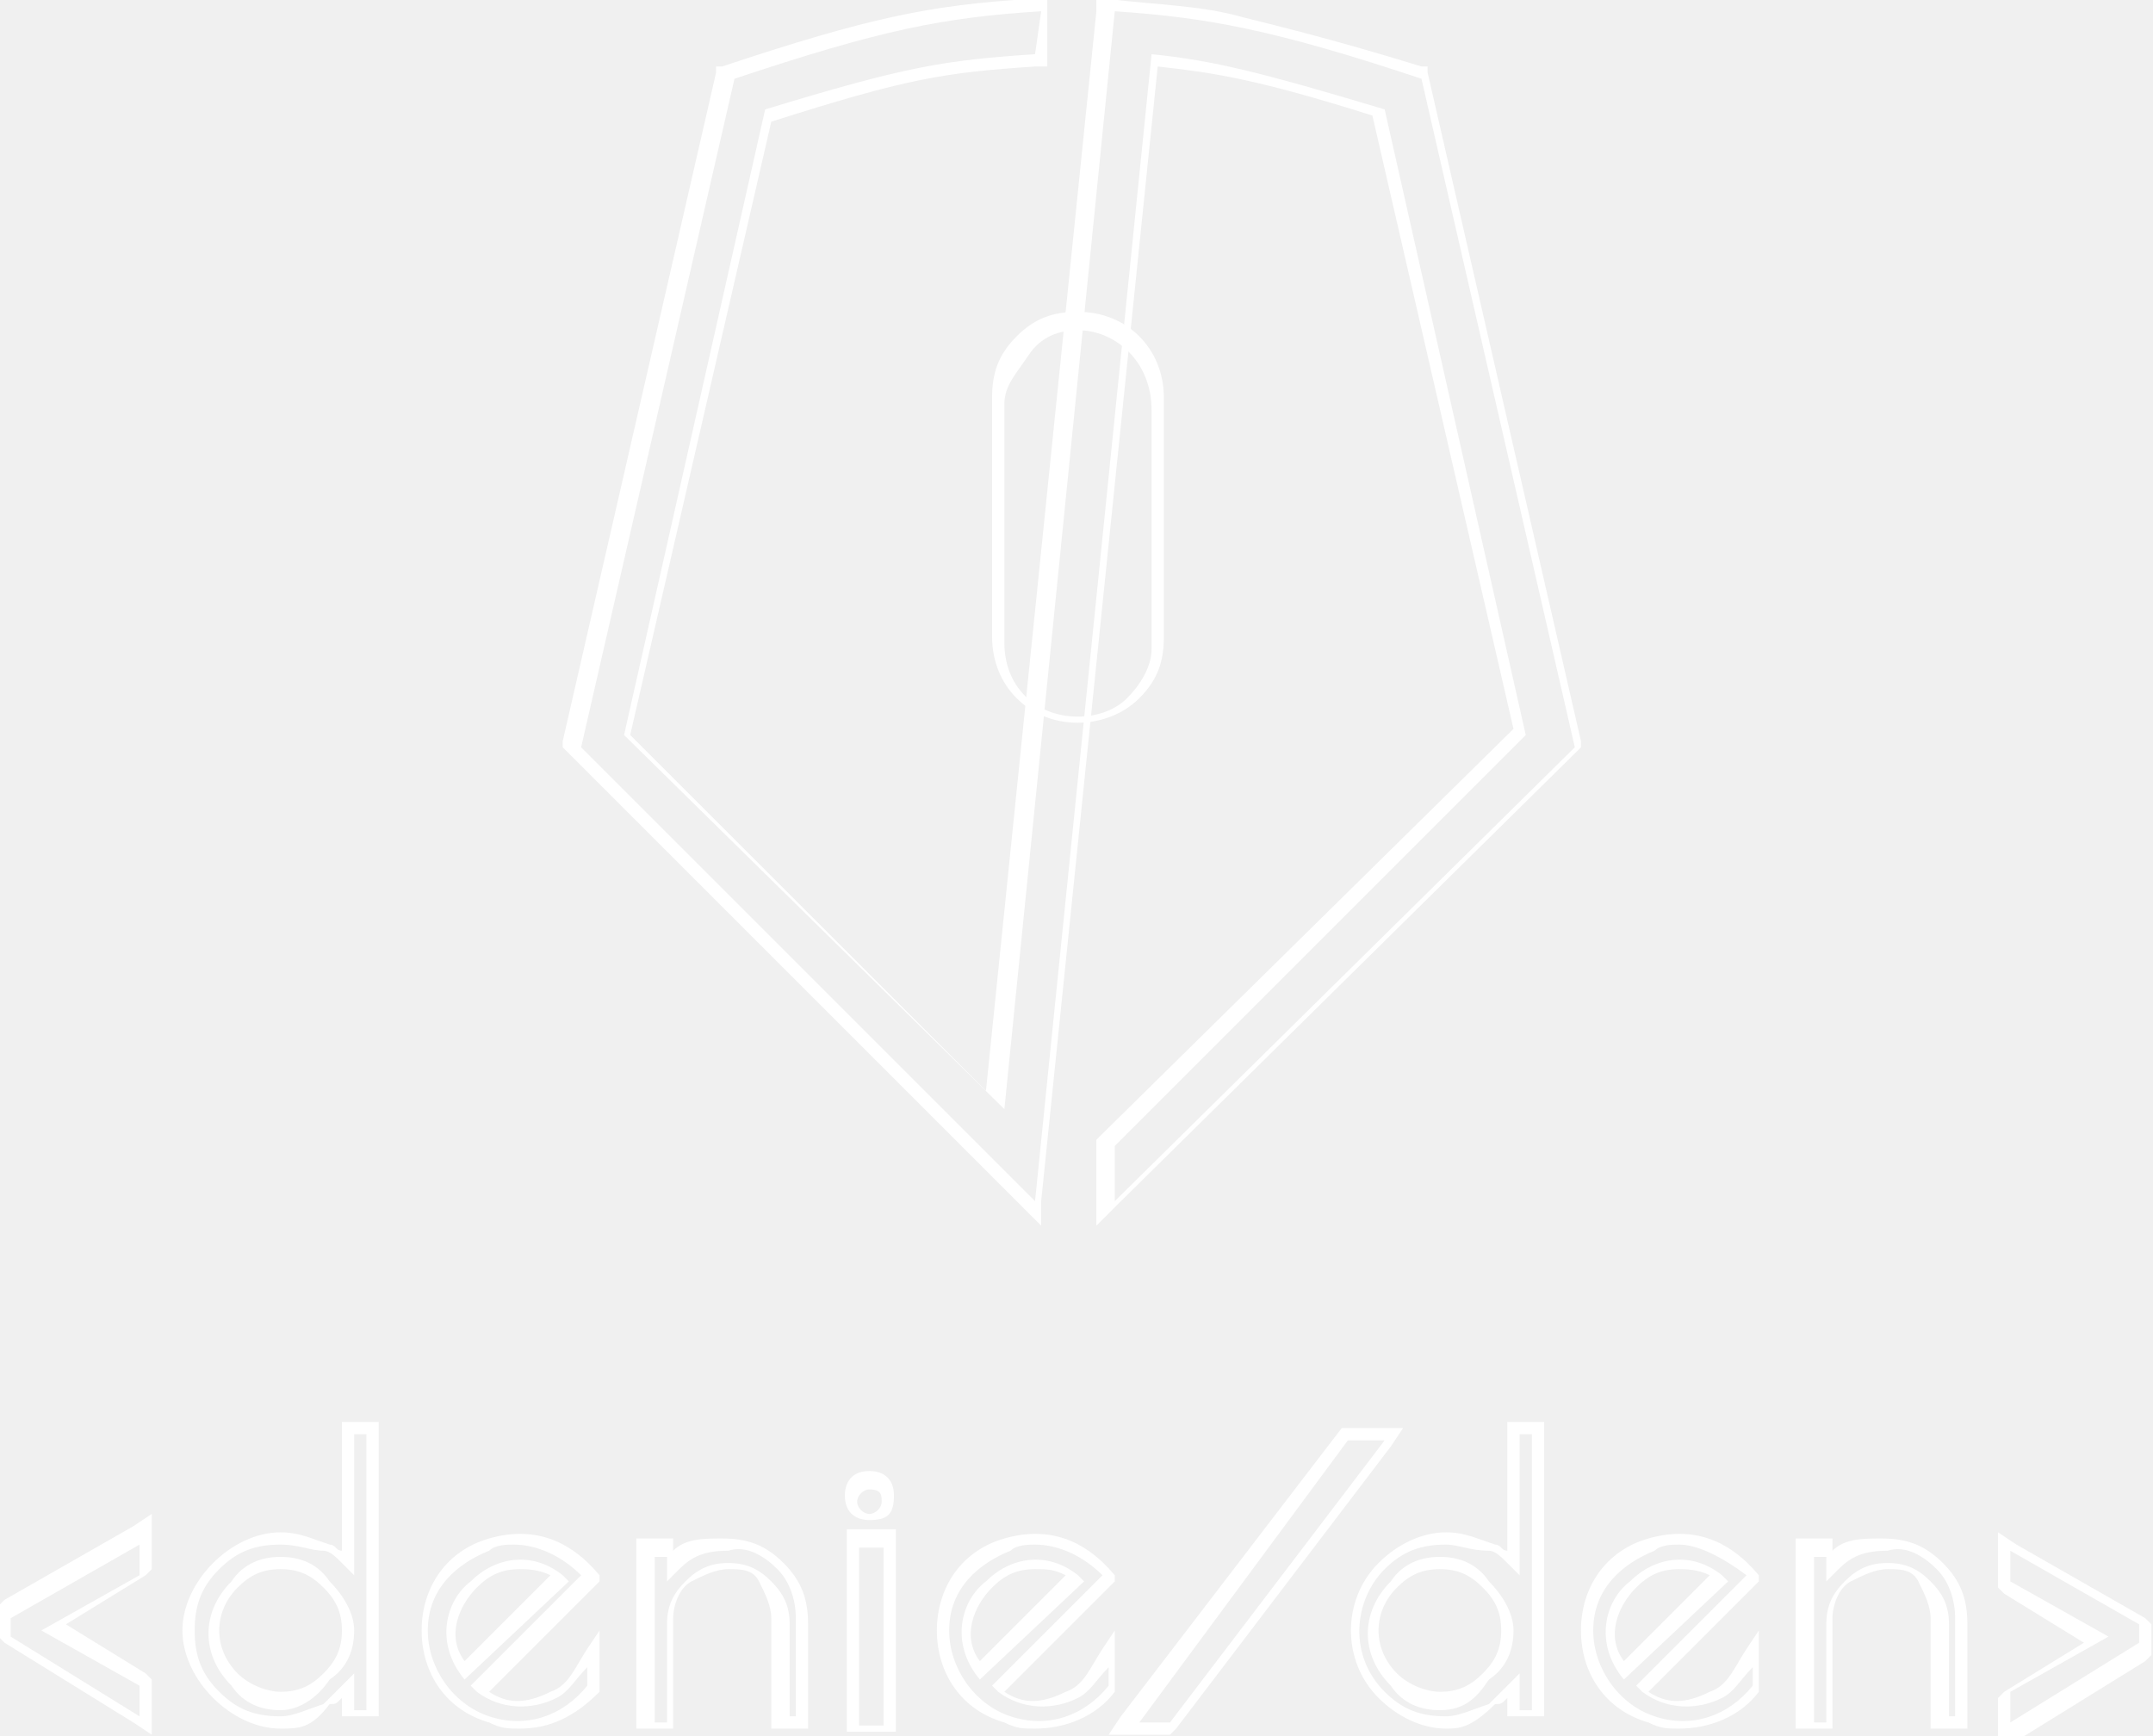
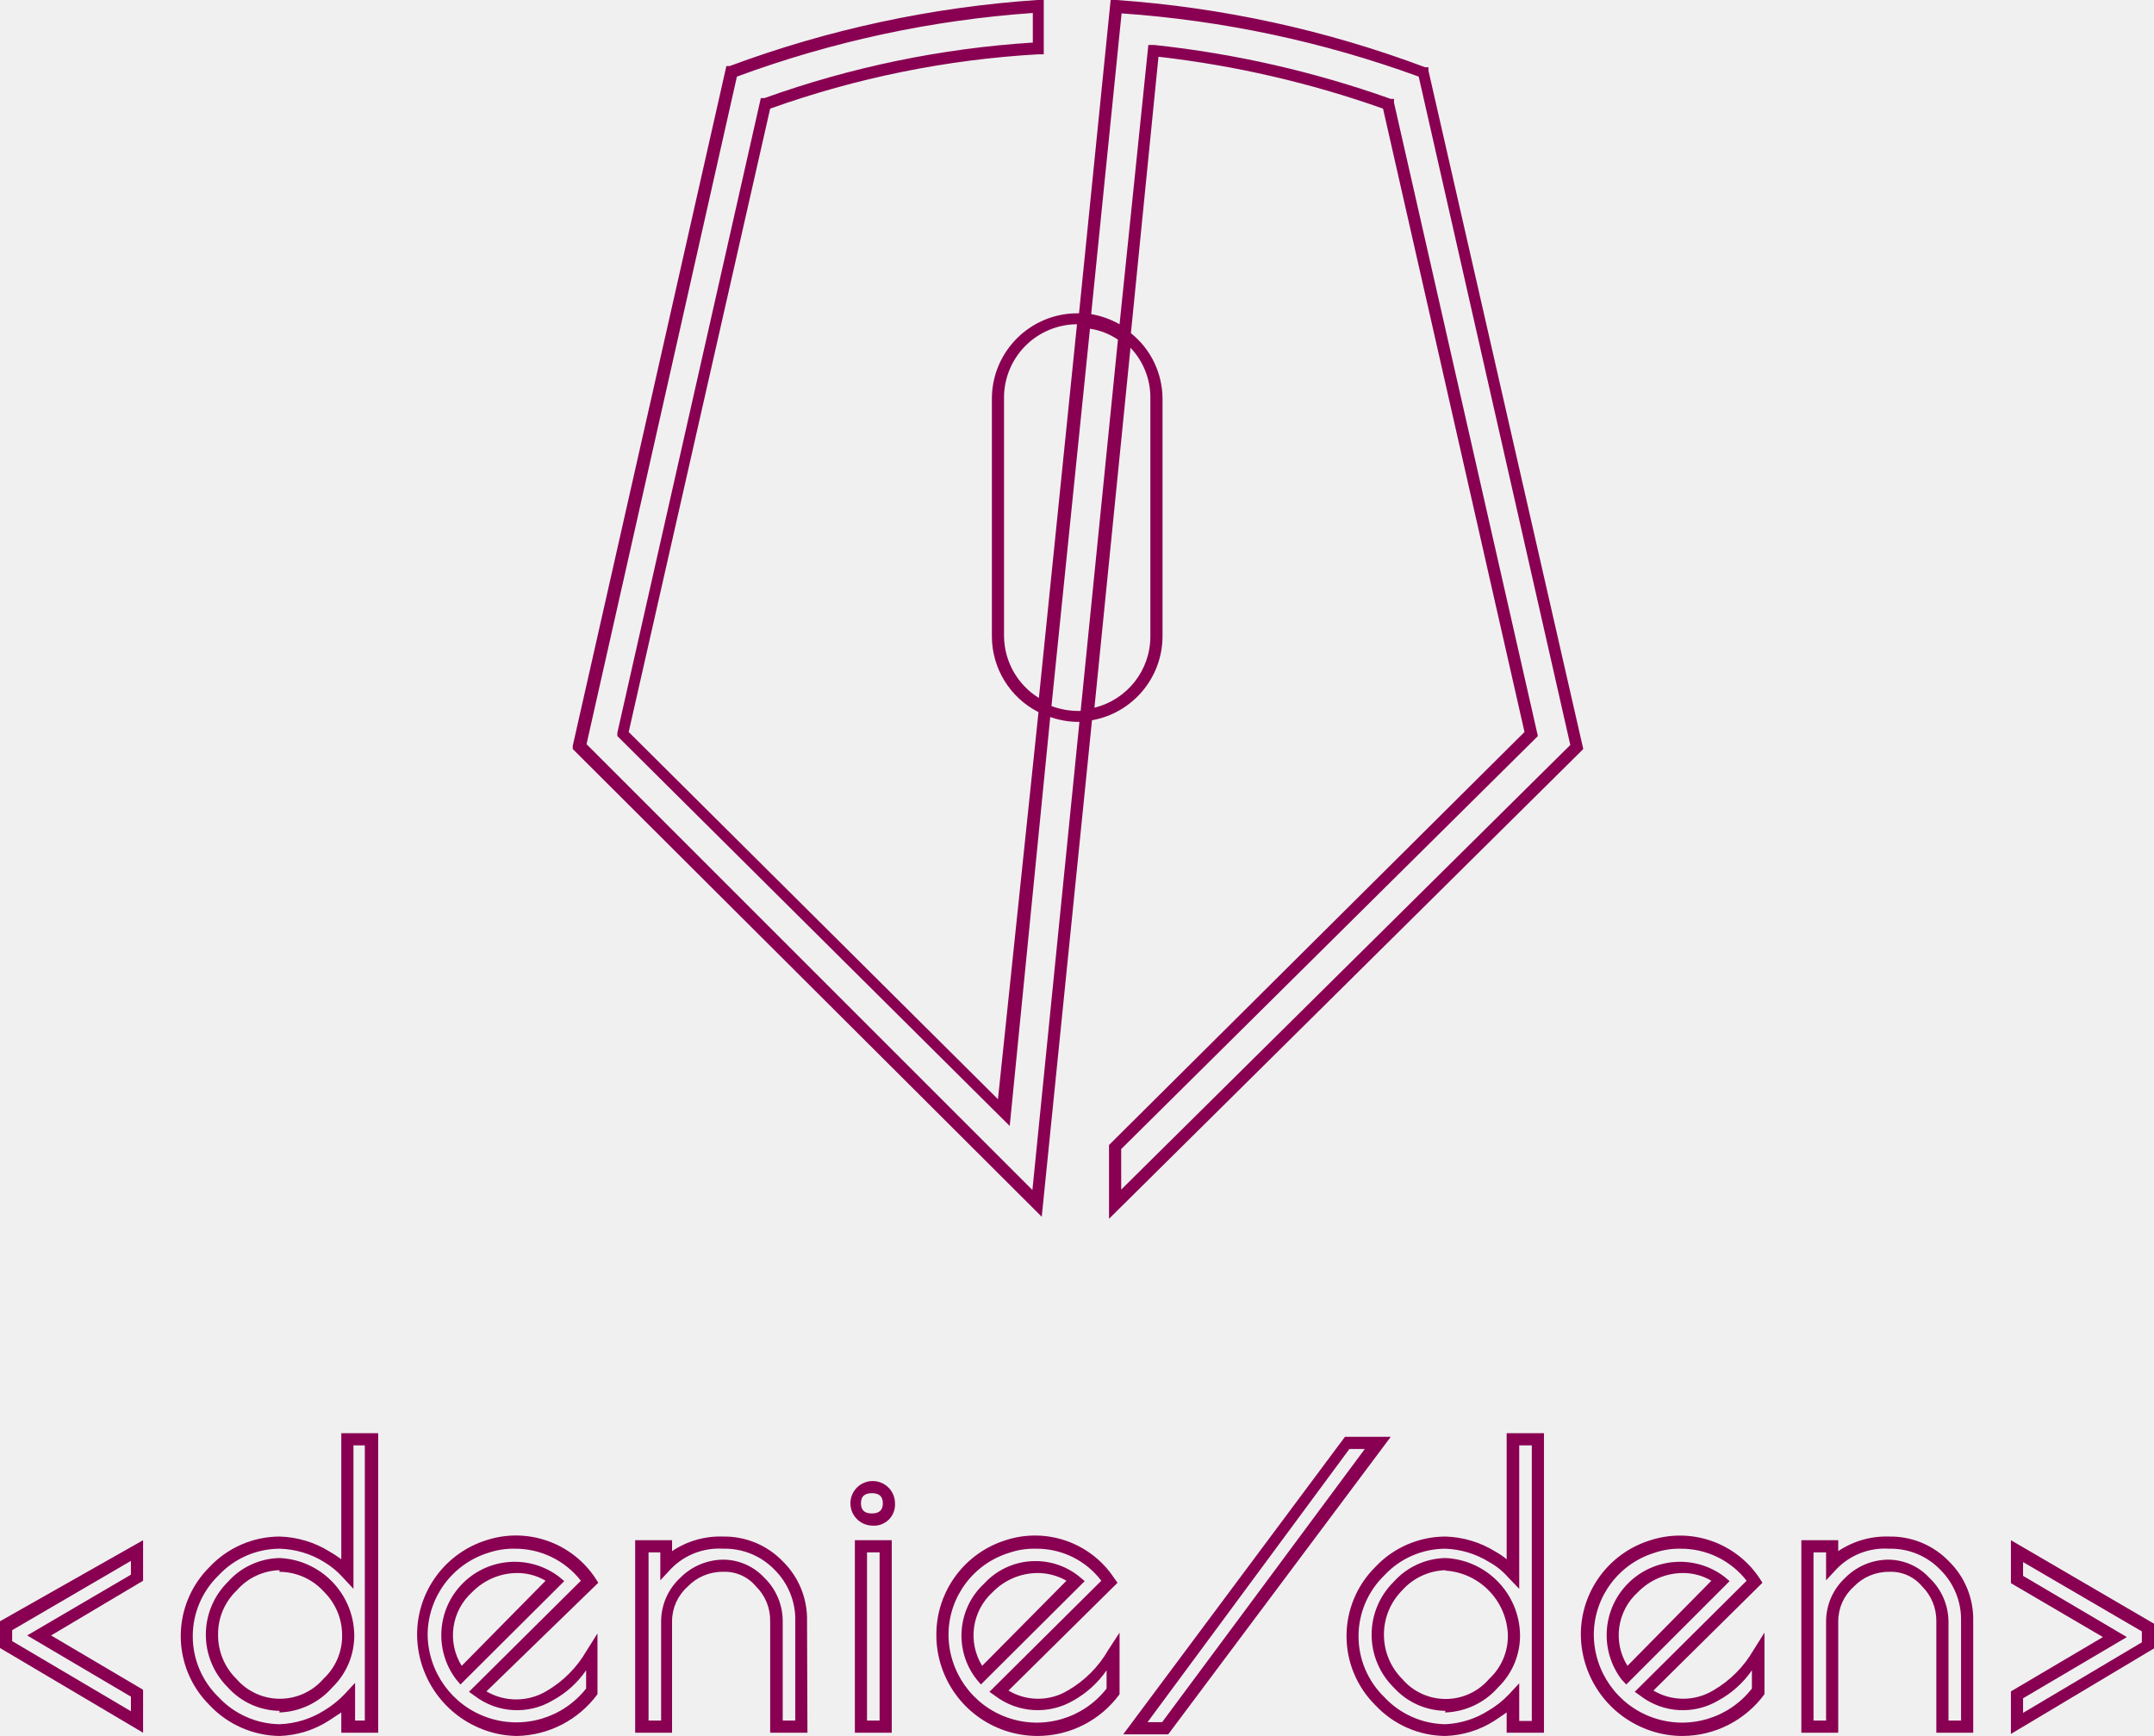
- <svg xmlns="http://www.w3.org/2000/svg" viewBox="0 0 35.1 28.3" xml:space="preserve">
-   <style type="text/css">
- 	.st0{fill:none;}
- 	.st1{fill:#FFFFFF;}
- </style>
-   <g id="Raggruppa_69" transform="translate(1101.374 -426.816)">
-     <path class="st0" d="M-1083.2,427c1.5,0.1,2.5,0.3,5,1.1l2.5,10.9l-7.5,7.4v-0.9l6.7-6.7l-2.3-10.2c-2-0.6-2.8-0.8-3.8-0.9   l-1.9,18.7l-7.4-7.4l2.5-10.9c2.4-0.8,3.3-1,5-1.1l0,0.7c-1.5,0.1-2.1,0.2-4.4,0.9l-2.3,10.2l6.2,6.1L-1083.2,427z" />
-     <path class="st1" d="M-1084.4,427c-1.6,0.1-2.6,0.3-5,1.1l-2.5,10.9l7.4,7.4l1.9-18.7c1,0.1,1.8,0.3,3.8,0.9l2.3,10.2l-6.7,6.7v0.9   l7.5-7.4l-2.5-10.9c-2.4-0.8-3.5-1-5-1.1l-1.8,17.9l-6.2-6.1l2.3-10.2c2.3-0.7,2.9-0.8,4.4-0.9L-1084.4,427 M-1084.3,426.8l0,0.2   l0,0.7l0,0.2l-0.2,0c-1.5,0.1-2.1,0.2-4.3,0.9l-2.3,10l5.8,5.8l1.8-17.6l0-0.2l0.2,0c0.8,0.1,1.5,0.1,2.2,0.3   c0.8,0.2,1.6,0.4,2.9,0.8l0.1,0l0,0.1l2.5,10.9l0,0.1l-0.1,0.1l-7.5,7.4l-0.3,0.3v-0.4v-0.9v-0.1l0.1-0.1l6.7-6.6l-2.3-10   c-1.9-0.6-2.6-0.7-3.5-0.8l-1.9,18.5l0,0.4l-0.3-0.3l-7.4-7.4l-0.1-0.1l0-0.1l2.5-10.9l0-0.1l0.1,0c2.4-0.8,3.4-1,5-1.1   L-1084.3,426.8z" />
-     <g id="Tracciato_278">
-       <path class="st1" d="M-1083.8,438.6C-1083.8,438.6-1083.8,438.6-1083.8,438.6c-0.8,0-1.4-0.6-1.4-1.4v-3.9c0-0.4,0.1-0.7,0.4-1    s0.6-0.4,1-0.4l0,0c0,0,0,0,0,0s0,0,0,0l0,0c0.8,0,1.4,0.6,1.4,1.4v3.9c0,0.4-0.1,0.7-0.4,1    C-1083.1,438.5-1083.5,438.6-1083.8,438.6z M-1083.8,432.2c-0.3,0-0.6,0.1-0.8,0.4s-0.4,0.5-0.4,0.8v3.9c0,0.7,0.5,1.2,1.2,1.2    c0,0,0,0,0,0c0.3,0,0.6-0.1,0.8-0.3c0.2-0.2,0.4-0.5,0.4-0.8v-3.9C-1082.6,432.7-1083.2,432.2-1083.8,432.2L-1083.8,432.2z" />
-     </g>
-     <path class="st0" d="M-1101.2,453.6l2.1,1.3v-0.5l-1.6-0.9l1.6-0.9V452l-2.1,1.2V453.6z" />
-     <path class="st1" d="M-1099.1,454.8v-0.5l-1.6-0.9l1.6-0.9V452l-2.1,1.2v0.3L-1099.1,454.8 M-1098.9,455.1l-0.3-0.2l-2.1-1.3   l-0.1-0.1v-0.1v-0.3v-0.1l0.1-0.1l2.1-1.2l0.3-0.2v0.3v0.5v0.1l-0.1,0.1l-1.3,0.8l1.3,0.8l0.1,0.1v0.1v0.5V455.1z" />
-     <path class="st0" d="M-1068.6,452.1v0.5l1.6,0.9l-1.6,0.9v0.5l2.1-1.3v-0.3L-1068.6,452.1z" />
-     <path class="st1" d="M-1068.6,452.1v0.5l1.6,0.9l-1.6,0.9v0.5l2.1-1.3v-0.3L-1068.6,452.1 M-1068.8,451.8l0.3,0.2l2.1,1.2l0.1,0.1   v0.1v0.3v0.1l-0.1,0.1l-2.1,1.3l-0.3,0.2v-0.3v-0.5v-0.1l0.1-0.1l1.3-0.8l-1.3-0.8l-0.1-0.1v-0.1v-0.5V451.8z" />
-     <g id="Tracciato_281">
-       <path class="st1" d="M-1096.8,455c-0.4,0-0.8-0.2-1.1-0.5l0,0c-0.3-0.3-0.5-0.7-0.5-1.1c0-0.4,0.2-0.8,0.5-1.1    c0.3-0.3,0.7-0.5,1.1-0.5c0.3,0,0.5,0.1,0.8,0.2c0.1,0,0.1,0.1,0.2,0.1v-2.1h0.6v4.8h-0.6v-0.3c-0.1,0.1-0.1,0.1-0.2,0.1    C-1096.3,455-1096.5,455-1096.8,455z M-1096.8,452c-0.4,0-0.7,0.1-1,0.4c-0.3,0.3-0.4,0.6-0.4,1c0,0.4,0.1,0.7,0.4,1l0,0    c0.3,0.3,0.6,0.4,1,0.4c0.2,0,0.4-0.1,0.7-0.2c0.1-0.1,0.2-0.2,0.3-0.3l0.2-0.2v0.6h0.2v-4.5h-0.2v2.3l-0.2-0.2    c-0.1-0.1-0.2-0.2-0.3-0.2C-1096.3,452.1-1096.5,452-1096.8,452z M-1096.8,454.7c-0.3,0-0.6-0.1-0.8-0.4c-0.5-0.5-0.5-1.2,0-1.7    c0.2-0.3,0.5-0.4,0.8-0.4c0.3,0,0.6,0.1,0.8,0.4c0.2,0.2,0.4,0.5,0.4,0.8c0,0.3-0.1,0.6-0.4,0.8    C-1096.2,454.5-1096.5,454.7-1096.8,454.7z M-1096.8,452.4c-0.3,0-0.5,0.1-0.7,0.3c-0.4,0.4-0.4,1,0,1.4l0,0    c0.2,0.2,0.5,0.3,0.7,0.3c0.3,0,0.5-0.1,0.7-0.3c0.2-0.2,0.3-0.4,0.3-0.7c0-0.3-0.1-0.5-0.3-0.7    C-1096.3,452.5-1096.5,452.4-1096.8,452.4z" />
-     </g>
-     <g id="Tracciato_282">
-       <path class="st1" d="M-1092.9,455c-0.2,0-0.3,0-0.5-0.1c-0.7-0.2-1.1-0.8-1.1-1.5c0-0.7,0.4-1.3,1.1-1.5c0.7-0.2,1.3,0,1.8,0.6    l0,0.1l-1.8,1.8c0.3,0.2,0.6,0.2,1,0c0,0,0,0,0,0c0.3-0.1,0.4-0.4,0.6-0.7l0.2-0.3l0,1l0,0C-1092,454.8-1092.4,455-1092.9,455z     M-1093,452c-0.1,0-0.3,0-0.4,0.1c-0.5,0.2-1,0.6-1,1.3c0,0.6,0.4,1.2,1,1.4c0.6,0.2,1.2,0,1.6-0.5l0-0.3    c-0.2,0.2-0.3,0.4-0.5,0.5c0,0,0,0,0,0c-0.4,0.2-0.9,0.2-1.3-0.1l-0.1-0.1l1.8-1.8C-1092.2,452.2-1092.6,452-1093,452z     M-1093.8,454.2L-1093.8,454.2c-0.5-0.6-0.3-1.3,0.1-1.6c0.4-0.4,1-0.5,1.5-0.1l0.1,0.1L-1093.8,454.2z M-1092.9,452.4    c-0.3,0-0.5,0.1-0.7,0.3c-0.3,0.3-0.5,0.8-0.2,1.2l1.4-1.4C-1092.6,452.4-1092.8,452.4-1092.9,452.4z" />
-     </g>
-     <g id="Tracciato_283">
-       <path class="st1" d="M-1084.5,455c-0.2,0-0.3,0-0.5-0.1c-0.7-0.2-1.1-0.8-1.1-1.5c0-0.7,0.4-1.3,1.1-1.5c0.7-0.2,1.3,0,1.8,0.6    l0,0.1l-1.8,1.8c0.3,0.2,0.6,0.2,1,0c0,0,0,0,0,0c0.3-0.1,0.4-0.4,0.6-0.7l0.2-0.3l0,1l0,0C-1083.5,454.8-1084,455-1084.5,455z     M-1084.5,452c-0.1,0-0.3,0-0.4,0.1c-0.5,0.2-1,0.6-1,1.3c0,0.6,0.4,1.2,1,1.4c0.6,0.2,1.2,0,1.6-0.5l0-0.3    c-0.2,0.2-0.3,0.4-0.5,0.5c-0.4,0.2-0.9,0.2-1.3-0.1l-0.1-0.1l1.8-1.8C-1083.7,452.2-1084.1,452-1084.5,452z M-1085.4,454.2    L-1085.4,454.2c-0.5-0.6-0.3-1.3,0.1-1.6c0.4-0.4,1-0.5,1.5-0.1l0.1,0.1L-1085.4,454.2z M-1084.5,452.4c-0.3,0-0.5,0.1-0.7,0.3    c-0.3,0.3-0.5,0.8-0.2,1.2l1.4-1.4C-1084.2,452.4-1084.3,452.4-1084.5,452.4z" />
-     </g>
-     <g id="Tracciato_284">
-       <path class="st1" d="M-1074,455c-0.2,0-0.3,0-0.5-0.1c-0.7-0.2-1.1-0.8-1.1-1.5c0-0.7,0.4-1.3,1.1-1.5c0.7-0.2,1.3,0,1.8,0.6    l0,0.1l-1.8,1.8c0.3,0.2,0.6,0.2,1,0c0,0,0,0,0,0c0.3-0.1,0.4-0.4,0.6-0.7l0.2-0.3l0,1l0,0C-1073,454.8-1073.5,455-1074,455z     M-1074,452c-0.1,0-0.3,0-0.4,0.1c-0.5,0.2-1,0.6-1,1.3c0,0.6,0.4,1.2,1,1.4c0.6,0.2,1.2,0,1.6-0.5l0-0.3    c-0.2,0.2-0.3,0.4-0.5,0.5c0,0,0,0,0,0c-0.4,0.2-0.9,0.2-1.3-0.1l-0.1-0.1l1.8-1.8C-1073.3,452.2-1073.7,452-1074,452z     M-1074.9,454.2L-1074.9,454.2c-0.5-0.6-0.3-1.3,0.1-1.6c0.4-0.4,1-0.5,1.5-0.1l0.1,0.1L-1074.9,454.2z M-1074,452.4    c-0.3,0-0.5,0.1-0.7,0.3c-0.3,0.3-0.5,0.8-0.2,1.2l1.4-1.4C-1073.7,452.4-1073.9,452.4-1074,452.4z" />
-     </g>
-     <g id="Tracciato_285">
-       <path class="st1" d="M-1088.2,455h-0.6v-1.8c0-0.2-0.1-0.4-0.2-0.6c-0.1-0.2-0.3-0.2-0.5-0.2c-0.2,0-0.4,0.1-0.6,0.2    c-0.2,0.1-0.3,0.4-0.3,0.6v1.8h-0.6v-3.1h0.6v0.2c0.2-0.2,0.5-0.2,0.8-0.2c0,0,0,0,0,0c0.4,0,0.7,0.1,1,0.4c0.3,0.3,0.4,0.6,0.4,1    V455z M-1088.6,454.8h0.2v-1.6c0-0.3-0.1-0.6-0.3-0.8c-0.2-0.2-0.5-0.4-0.8-0.3c0,0,0,0,0,0c-0.4,0-0.6,0.1-0.8,0.3l-0.2,0.2v-0.4    h-0.2v2.7h0.2v-1.6c0-0.3,0.1-0.5,0.3-0.7c0.2-0.2,0.4-0.3,0.7-0.3c0,0,0,0,0,0c0.3,0,0.5,0.1,0.7,0.3c0.2,0.2,0.3,0.4,0.3,0.7    V454.8z" />
-     </g>
-     <g id="Tracciato_286">
-       <path class="st1" d="M-1069.3,455h-0.6v-1.8c0-0.2-0.1-0.4-0.2-0.6c-0.1-0.2-0.3-0.2-0.5-0.2c0,0,0,0,0,0c-0.2,0-0.4,0.1-0.6,0.2    c-0.2,0.1-0.3,0.4-0.3,0.6v1.8h-0.6v-3.1h0.6v0.2c0.2-0.2,0.5-0.2,0.8-0.2c0,0,0,0,0,0c0.4,0,0.7,0.1,1,0.4c0.3,0.3,0.4,0.6,0.4,1    V455z M-1069.7,454.8h0.2v-1.6c0-0.3-0.1-0.6-0.3-0.8c-0.2-0.2-0.5-0.4-0.8-0.3c0,0,0,0,0,0c-0.4,0-0.6,0.1-0.8,0.3l-0.2,0.2v-0.4    h-0.2v2.7h0.2v-1.6c0-0.3,0.1-0.5,0.3-0.7c0.2-0.2,0.4-0.3,0.7-0.3c0,0,0,0,0,0c0.3,0,0.5,0.1,0.7,0.3c0.2,0.2,0.3,0.4,0.3,0.7    V454.8z" />
-     </g>
-     <g id="Tracciato_287">
-       <path class="st1" d="M-1087.2,451.6c-0.2,0-0.4-0.1-0.4-0.4c0-0.2,0.1-0.4,0.4-0.4c0.2,0,0.4,0.1,0.4,0.4    C-1086.8,451.5-1086.9,451.6-1087.2,451.6z M-1087.2,451.1c-0.1,0-0.2,0.1-0.2,0.2c0,0.1,0.1,0.2,0.2,0.2c0.1,0,0.2-0.1,0.2-0.2    C-1087,451.2-1087,451.1-1087.2,451.1z" />
-     </g>
-     <g id="Rettangolo_25" transform="translate(-866.069 849.25)">
-       <rect x="-221.3" y="-397.3" class="st0" width="0.4" height="2.9" />
-       <g>
-         <path class="st1" d="M-220.7-394.2h-0.8v-3.3h0.8V-394.2z M-221.3-394.3h0.4v-2.9h-0.4V-394.3z" />
-       </g>
-     </g>
-     <path class="st0" d="M-1079.4,450.3l-3.4,4.6h0.5l3.5-4.6H-1079.4z" />
-     <path class="st1" d="M-1079.4,450.3l-3.4,4.6h0.5l3.5-4.6H-1079.4 M-1079.5,450.1L-1079.5,450.1h0.6h0.4l-0.2,0.3l-3.5,4.6   l-0.1,0.1h-0.1h-0.5h-0.4l0.2-0.3L-1079.5,450.1L-1079.5,450.1z" />
-     <g id="Tracciato_289">
-       <path class="st1" d="M-1077.8,455c-0.4,0-0.8-0.2-1.1-0.5l0,0c-0.6-0.6-0.6-1.6,0-2.2c0.3-0.3,0.7-0.5,1.1-0.5    c0.3,0,0.5,0.1,0.8,0.2c0.1,0,0.1,0.1,0.2,0.1v-2.1h0.6v4.8h-0.6v-0.3c-0.1,0.1-0.1,0.1-0.2,0.1    C-1077.4,455-1077.6,455-1077.8,455z M-1077.8,452c-0.4,0-0.7,0.1-1,0.4c-0.5,0.5-0.6,1.4,0,2l0,0c0.3,0.3,0.6,0.4,1,0.4    c0.2,0,0.4-0.1,0.7-0.2c0.1-0.1,0.2-0.2,0.3-0.3l0.2-0.2v0.6h0.2v-4.5h-0.2v2.3l-0.2-0.2c-0.1-0.1-0.2-0.2-0.3-0.2    C-1077.4,452.1-1077.6,452-1077.8,452z M-1077.9,454.7c-0.3,0-0.6-0.1-0.8-0.4c-0.5-0.5-0.5-1.2,0-1.7c0.2-0.3,0.5-0.4,0.8-0.4    c0.3,0,0.6,0.1,0.8,0.4c0.2,0.2,0.4,0.5,0.4,0.8c0,0.3-0.1,0.6-0.4,0.8C-1077.3,454.5-1077.5,454.7-1077.9,454.7z M-1077.9,452.4    c-0.3,0-0.5,0.1-0.7,0.3c-0.4,0.4-0.4,1,0,1.4l0,0c0.2,0.2,0.5,0.3,0.7,0.3c0.3,0,0.5-0.1,0.7-0.3c0.2-0.2,0.3-0.4,0.3-0.7    c0-0.3-0.1-0.5-0.3-0.7C-1077.4,452.5-1077.6,452.4-1077.9,452.4z" />
-     </g>
-   </g>
+ <svg xmlns="http://www.w3.org/2000/svg" viewBox="0 0 53.14 42.83">
+   <defs>
+     <style>.purple{fill:#890052;}</style>
+   </defs>
+   <path class="purple" d="M35.24,1.74l0-.08-.08,0A27,27,0,0,0,27.54,0H27.4l-.78,7.73h-.05a2.11,2.11,0,0,0-2.1,2.11V15.7a2.1,2.1,0,0,0,1.15,1.87l-1,9.55-9.11-9.06L19,2.68a23.67,23.67,0,0,1,6.61-1.34h.14V0h-.16A27,27,0,0,0,18,1.63l-.08,0L14.13,18.4l0,.08L25.48,29.8l.22.22,1.24-12.25a2.11,2.11,0,0,0,1.74-2.07V9.84a2.08,2.08,0,0,0-.78-1.62l.68-6.82a25.14,25.14,0,0,1,5.54,1.28l3.49,15.38L27.41,28.2l-.05.05v1.82L39,18.54l.06-.06Zm-10.47,14V9.84A1.81,1.81,0,0,1,26.57,8h0l-.94,9.22A1.81,1.81,0,0,1,24.77,15.7Zm2.12-7.63a1.66,1.66,0,0,1,.69.27l-.92,9.16h-.09a1.9,1.9,0,0,1-.63-.12ZM25.47,29.36l-11-11L18.18,1.89A26.41,26.41,0,0,1,25.48.32v.73a24.15,24.15,0,0,0-6.62,1.37l-.09,0L15.23,18.08l0,.08,9.68,9.62,1-10.09a2.08,2.08,0,0,0,.66.12h.06ZM28.38,9.84V15.7A1.81,1.81,0,0,1,27,17.46l.89-8.88A1.78,1.78,0,0,1,28.38,9.84Zm-.72,19.51v-1L37.88,18.22l.06-.06L34.39,2.53l0-.09-.08,0a25.48,25.48,0,0,0-5.83-1.33h-.15L27.62,8a2.17,2.17,0,0,0-.7-.25L27.67.33A26.81,26.81,0,0,1,35,1.89l3.74,16.49Z" transform="translate(0 0)" />
+   <path class="purple" d="M3.53,42.75,0,40.66V40l3.53-2v1L1.26,40.35l2.27,1.34ZM.3,40.49l2.93,1.73v-.36L.67,40.35l2.56-1.5v-.34L.3,40.22Z" transform="translate(0 0)" />
+   <path class="purple" d="M49.61,42.78V41.73l2.27-1.34-2.27-1.33V38l3.53,2.06v.61Zm.3-.88v.36l2.93-1.74v-.27l-2.93-1.71v.34l2.56,1.51Z" transform="translate(0 0)" />
+   <path class="purple" d="M6.9,42.83a2.41,2.41,0,0,1-1.73-.76,2.4,2.4,0,0,1,0-3.41,2.38,2.38,0,0,1,1.73-.75,2.47,2.47,0,0,1,1.23.37,2.9,2.9,0,0,1,.29.19V35.36h.91v7.39H8.42v-.5l-.32.21A2.4,2.4,0,0,1,6.9,42.83Zm0-4.62a2.07,2.07,0,0,0-1.51.66,2.09,2.09,0,0,0,0,3,2.1,2.1,0,0,0,1.51.67A2.22,2.22,0,0,0,8,42.2a2.44,2.44,0,0,0,.5-.4l.26-.28v.93H9V35.66H8.72V39.2l-.26-.28A2,2,0,0,0,8,38.54,2.2,2.2,0,0,0,6.9,38.21Zm0,4a1.75,1.75,0,0,1-1.28-.58,1.83,1.83,0,0,1,0-2.6,1.76,1.76,0,0,1,1.28-.59,1.93,1.93,0,0,1,1.84,1.89,1.78,1.78,0,0,1-.54,1.3A1.81,1.81,0,0,1,6.89,42.25Zm0-3.47a1.45,1.45,0,0,0-1.06.5,1.48,1.48,0,0,0-.46,1.09,1.51,1.51,0,0,0,.45,1.09,1.42,1.42,0,0,0,2.15,0,1.44,1.44,0,0,0,.46-1.08A1.5,1.5,0,0,0,8,39.28,1.49,1.49,0,0,0,6.89,38.78Z" transform="translate(0 0)" />
+   <path class="purple" d="M12.75,42.83A2.42,2.42,0,0,1,12,42.7a2.52,2.52,0,0,1-1.71-2.36A2.44,2.44,0,0,1,12,38a2.35,2.35,0,0,1,2.69.94l.07.11L12,41.73a1.46,1.46,0,0,0,1.47,0h0a2.72,2.72,0,0,0,1-1l.27-.43V41.8l0,0A2.53,2.53,0,0,1,12.75,42.83Zm-.06-4.62a1.91,1.91,0,0,0-.64.1,2.13,2.13,0,0,0-1.5,2,2.19,2.19,0,0,0,3.91,1.35v-.45a2.39,2.39,0,0,1-.82.74,1.72,1.72,0,0,1-1.93-.11l-.14-.1L14.33,39A2.05,2.05,0,0,0,12.69,38.21Zm-1.33,3.35-.11-.13a1.81,1.81,0,0,1,2.54-2.53l.13.11Zm1.37-2.75a1.56,1.56,0,0,0-1.08.47,1.43,1.43,0,0,0-.26,1.82L13.46,39A1.37,1.37,0,0,0,12.73,38.81Z" transform="translate(0 0)" />
+   <path class="purple" d="M25.6,42.83a2.53,2.53,0,0,1-.8-.13,2.49,2.49,0,0,1-1.7-2.36A2.44,2.44,0,0,1,24.81,38a2.34,2.34,0,0,1,2.68.94l.08.11-2.69,2.66a1.42,1.42,0,0,0,1.46,0h0a2.7,2.7,0,0,0,1-1l.28-.43V41.8l0,0A2.51,2.51,0,0,1,25.6,42.83Zm-.06-4.62a1.87,1.87,0,0,0-.64.1,2.12,2.12,0,0,0-1.5,2,2.18,2.18,0,0,0,3.9,1.35v-.45a2.45,2.45,0,0,1-.81.74,1.74,1.74,0,0,1-1.94-.11l-.14-.1L27.17,39A2,2,0,0,0,25.54,38.21ZM24.2,41.56l-.11-.13a1.75,1.75,0,0,1,.19-2.36,1.72,1.72,0,0,1,2.35-.17l.13.11Zm1.37-2.75a1.56,1.56,0,0,0-1.08.47,1.44,1.44,0,0,0-.26,1.82L26.31,39A1.43,1.43,0,0,0,25.57,38.81Z" transform="translate(0 0)" />
+   <path class="purple" d="M41.52,42.83a2.44,2.44,0,0,1-.8-.13A2.52,2.52,0,0,1,39,40.34,2.43,2.43,0,0,1,40.72,38a2.36,2.36,0,0,1,2.69.94l.07.11-2.69,2.66a1.44,1.44,0,0,0,1.47,0h0a2.72,2.72,0,0,0,1-1l.27-.43V41.8l0,0A2.52,2.52,0,0,1,41.52,42.83Zm-.07-4.62a1.85,1.85,0,0,0-.63.1,2.12,2.12,0,0,0-1.5,2,2.18,2.18,0,0,0,3.9,1.35v-.45a2.39,2.39,0,0,1-.82.74,1.72,1.72,0,0,1-1.93-.11l-.14-.1L43.09,39A2.05,2.05,0,0,0,41.45,38.21Zm-1.33,3.35L40,41.43a1.81,1.81,0,0,1,2.54-2.53l.13.11Zm1.37-2.75a1.56,1.56,0,0,0-1.08.47,1.43,1.43,0,0,0-.26,1.82L42.22,39A1.37,1.37,0,0,0,41.49,38.81Z" transform="translate(0 0)" />
+   <path class="purple" d="M19.92,42.75H19V40a1.17,1.17,0,0,0-.35-.86,1,1,0,0,0-.82-.36,1.19,1.19,0,0,0-.87.37,1.14,1.14,0,0,0-.38.85v2.75h-.91V38h.91v.27a2.12,2.12,0,0,1,1.25-.36,2,2,0,0,1,1.48.61,2,2,0,0,1,.6,1.48Zm-.61-.3h.31V40a1.73,1.73,0,0,0-.51-1.27,1.7,1.7,0,0,0-1.27-.52,1.65,1.65,0,0,0-1.29.5l-.26.28V38.3H16v4.15h.31V40a1.47,1.47,0,0,1,.47-1.07,1.51,1.51,0,0,1,1.08-.45,1.39,1.39,0,0,1,1,.45A1.49,1.49,0,0,1,19.31,40Z" transform="translate(0 0)" />
+   <path class="purple" d="M48.68,42.75h-.91V40a1.19,1.19,0,0,0-.35-.86,1,1,0,0,0-.82-.36,1.19,1.19,0,0,0-.87.37,1.14,1.14,0,0,0-.38.85v2.75h-.91V38h.91v.27a2.12,2.12,0,0,1,1.25-.36,2,2,0,0,1,1.48.61,2,2,0,0,1,.6,1.48Zm-.61-.3h.31V40a1.73,1.73,0,0,0-.51-1.27,1.7,1.7,0,0,0-1.27-.52,1.65,1.65,0,0,0-1.29.5l-.26.28V38.3h-.31v4.15h.31V40a1.47,1.47,0,0,1,.47-1.07,1.51,1.51,0,0,1,1.08-.45,1.39,1.39,0,0,1,1,.45A1.5,1.5,0,0,1,48.07,40Z" transform="translate(0 0)" />
+   <path class="purple" d="M21.51,37.64a.55.55,0,1,1,.57-.55A.52.52,0,0,1,21.51,37.64Zm0-.8c-.18,0-.27.08-.27.25s.09.25.27.25.27-.08.27-.25S21.69,36.84,21.51,36.84Z" transform="translate(0 0)" />
+   <path class="purple" d="M22,42.75h-.91V38H22Zm-.61-.3h.31V38.3h-.31Z" transform="translate(0 0)" />
+   <path class="purple" d="M28.82,42.79H27.71l5.47-7.34h1.13Zm-.51-.3h.36l5-6.74h-.38Z" transform="translate(0 0)" />
+   <path class="purple" d="M35.66,42.83a2.39,2.39,0,0,1-1.73-.76,2.4,2.4,0,0,1,0-3.41,2.38,2.38,0,0,1,1.73-.75,2.47,2.47,0,0,1,1.23.37,2,2,0,0,1,.28.19V35.36h.92v7.39h-.92v-.5l-.31.21A2.4,2.4,0,0,1,35.66,42.83Zm0-4.62a2.06,2.06,0,0,0-1.51.66,2.09,2.09,0,0,0,0,3,2.1,2.1,0,0,0,1.51.67,2.16,2.16,0,0,0,1.05-.33,2.26,2.26,0,0,0,.51-.4l.26-.28v.93h.31V35.66h-.31V39.2l-.27-.28a1.74,1.74,0,0,0-.47-.38A2.2,2.2,0,0,0,35.66,38.21Zm0,4a1.75,1.75,0,0,1-1.28-.58h0a1.83,1.83,0,0,1,0-2.6,1.76,1.76,0,0,1,1.28-.59,1.93,1.93,0,0,1,1.84,1.89,1.78,1.78,0,0,1-.54,1.3A1.81,1.81,0,0,1,35.65,42.25Zm0-3.47a1.49,1.49,0,0,0-1.07.5,1.55,1.55,0,0,0,0,2.18h0a1.41,1.41,0,0,0,2.15,0,1.44,1.44,0,0,0,.46-1.08,1.65,1.65,0,0,0-1.54-1.59Z" transform="translate(0 0)" />
</svg>
